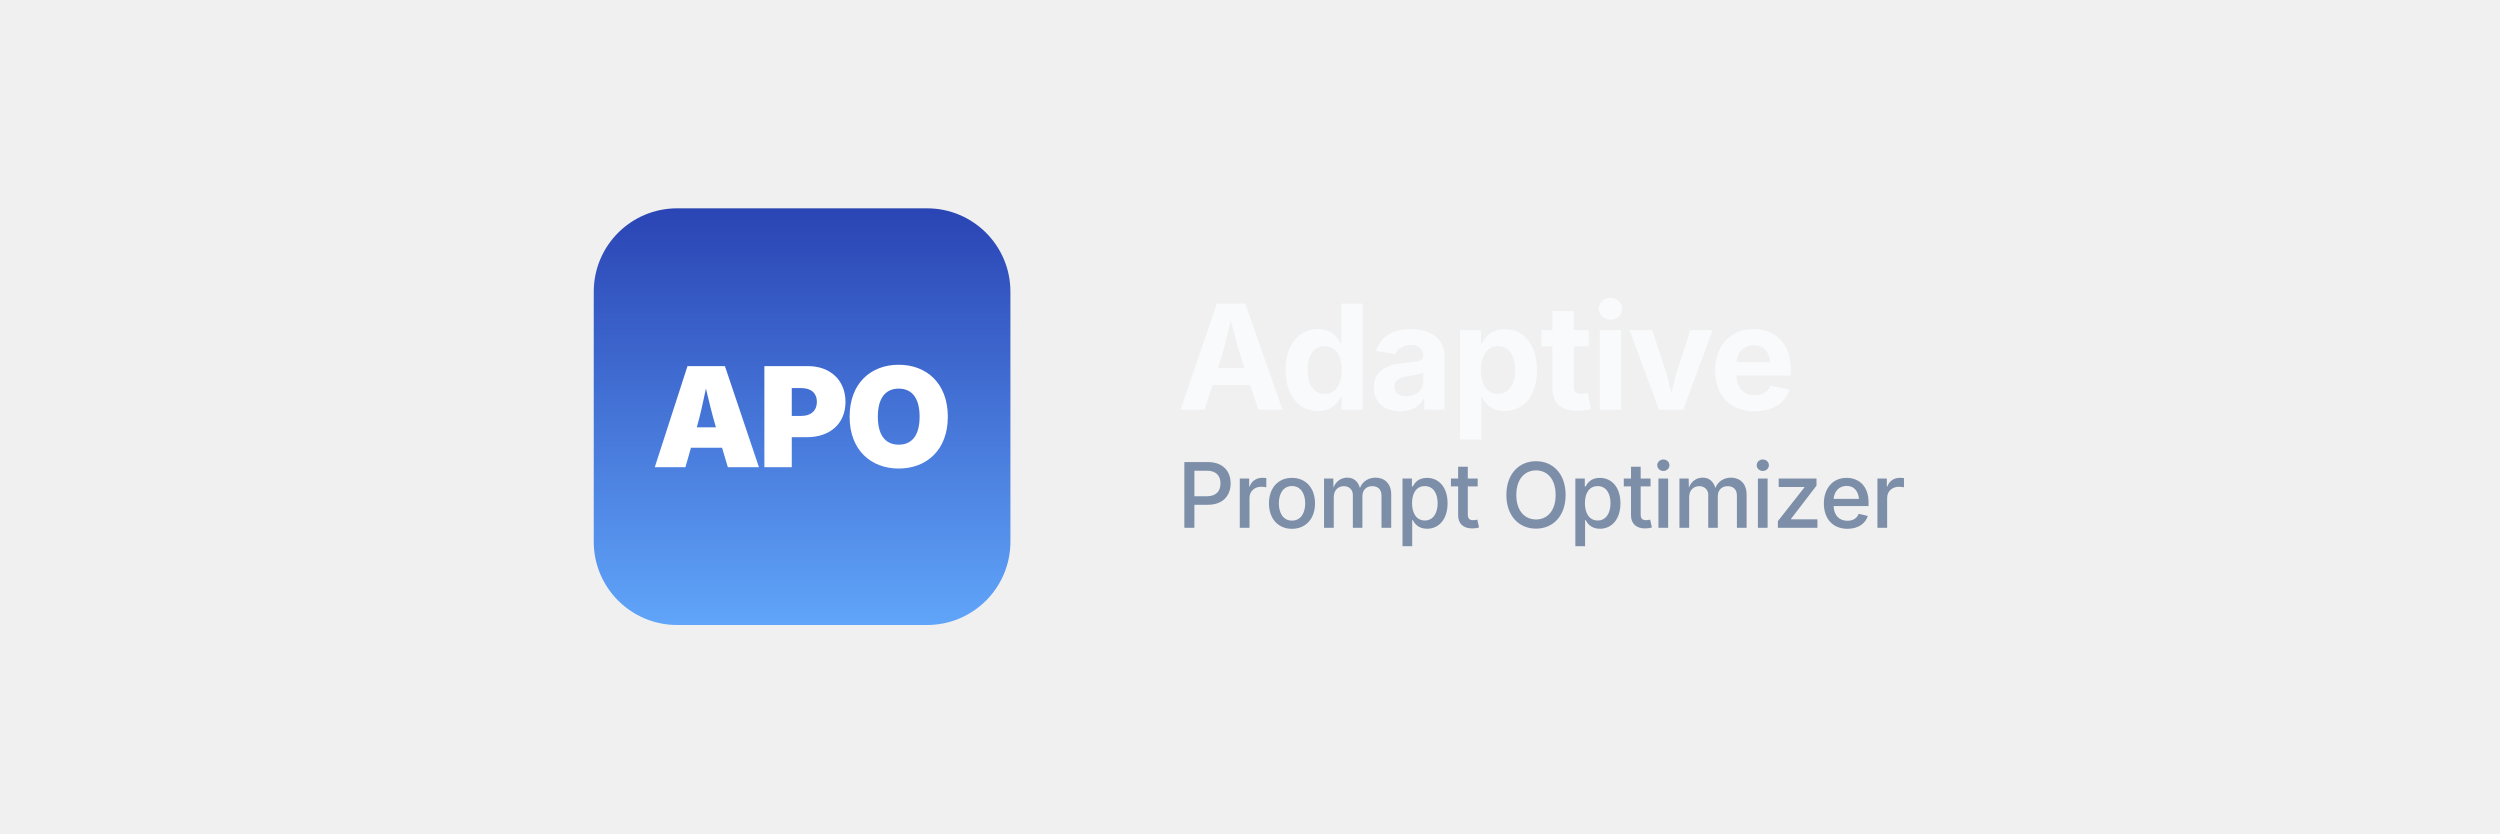
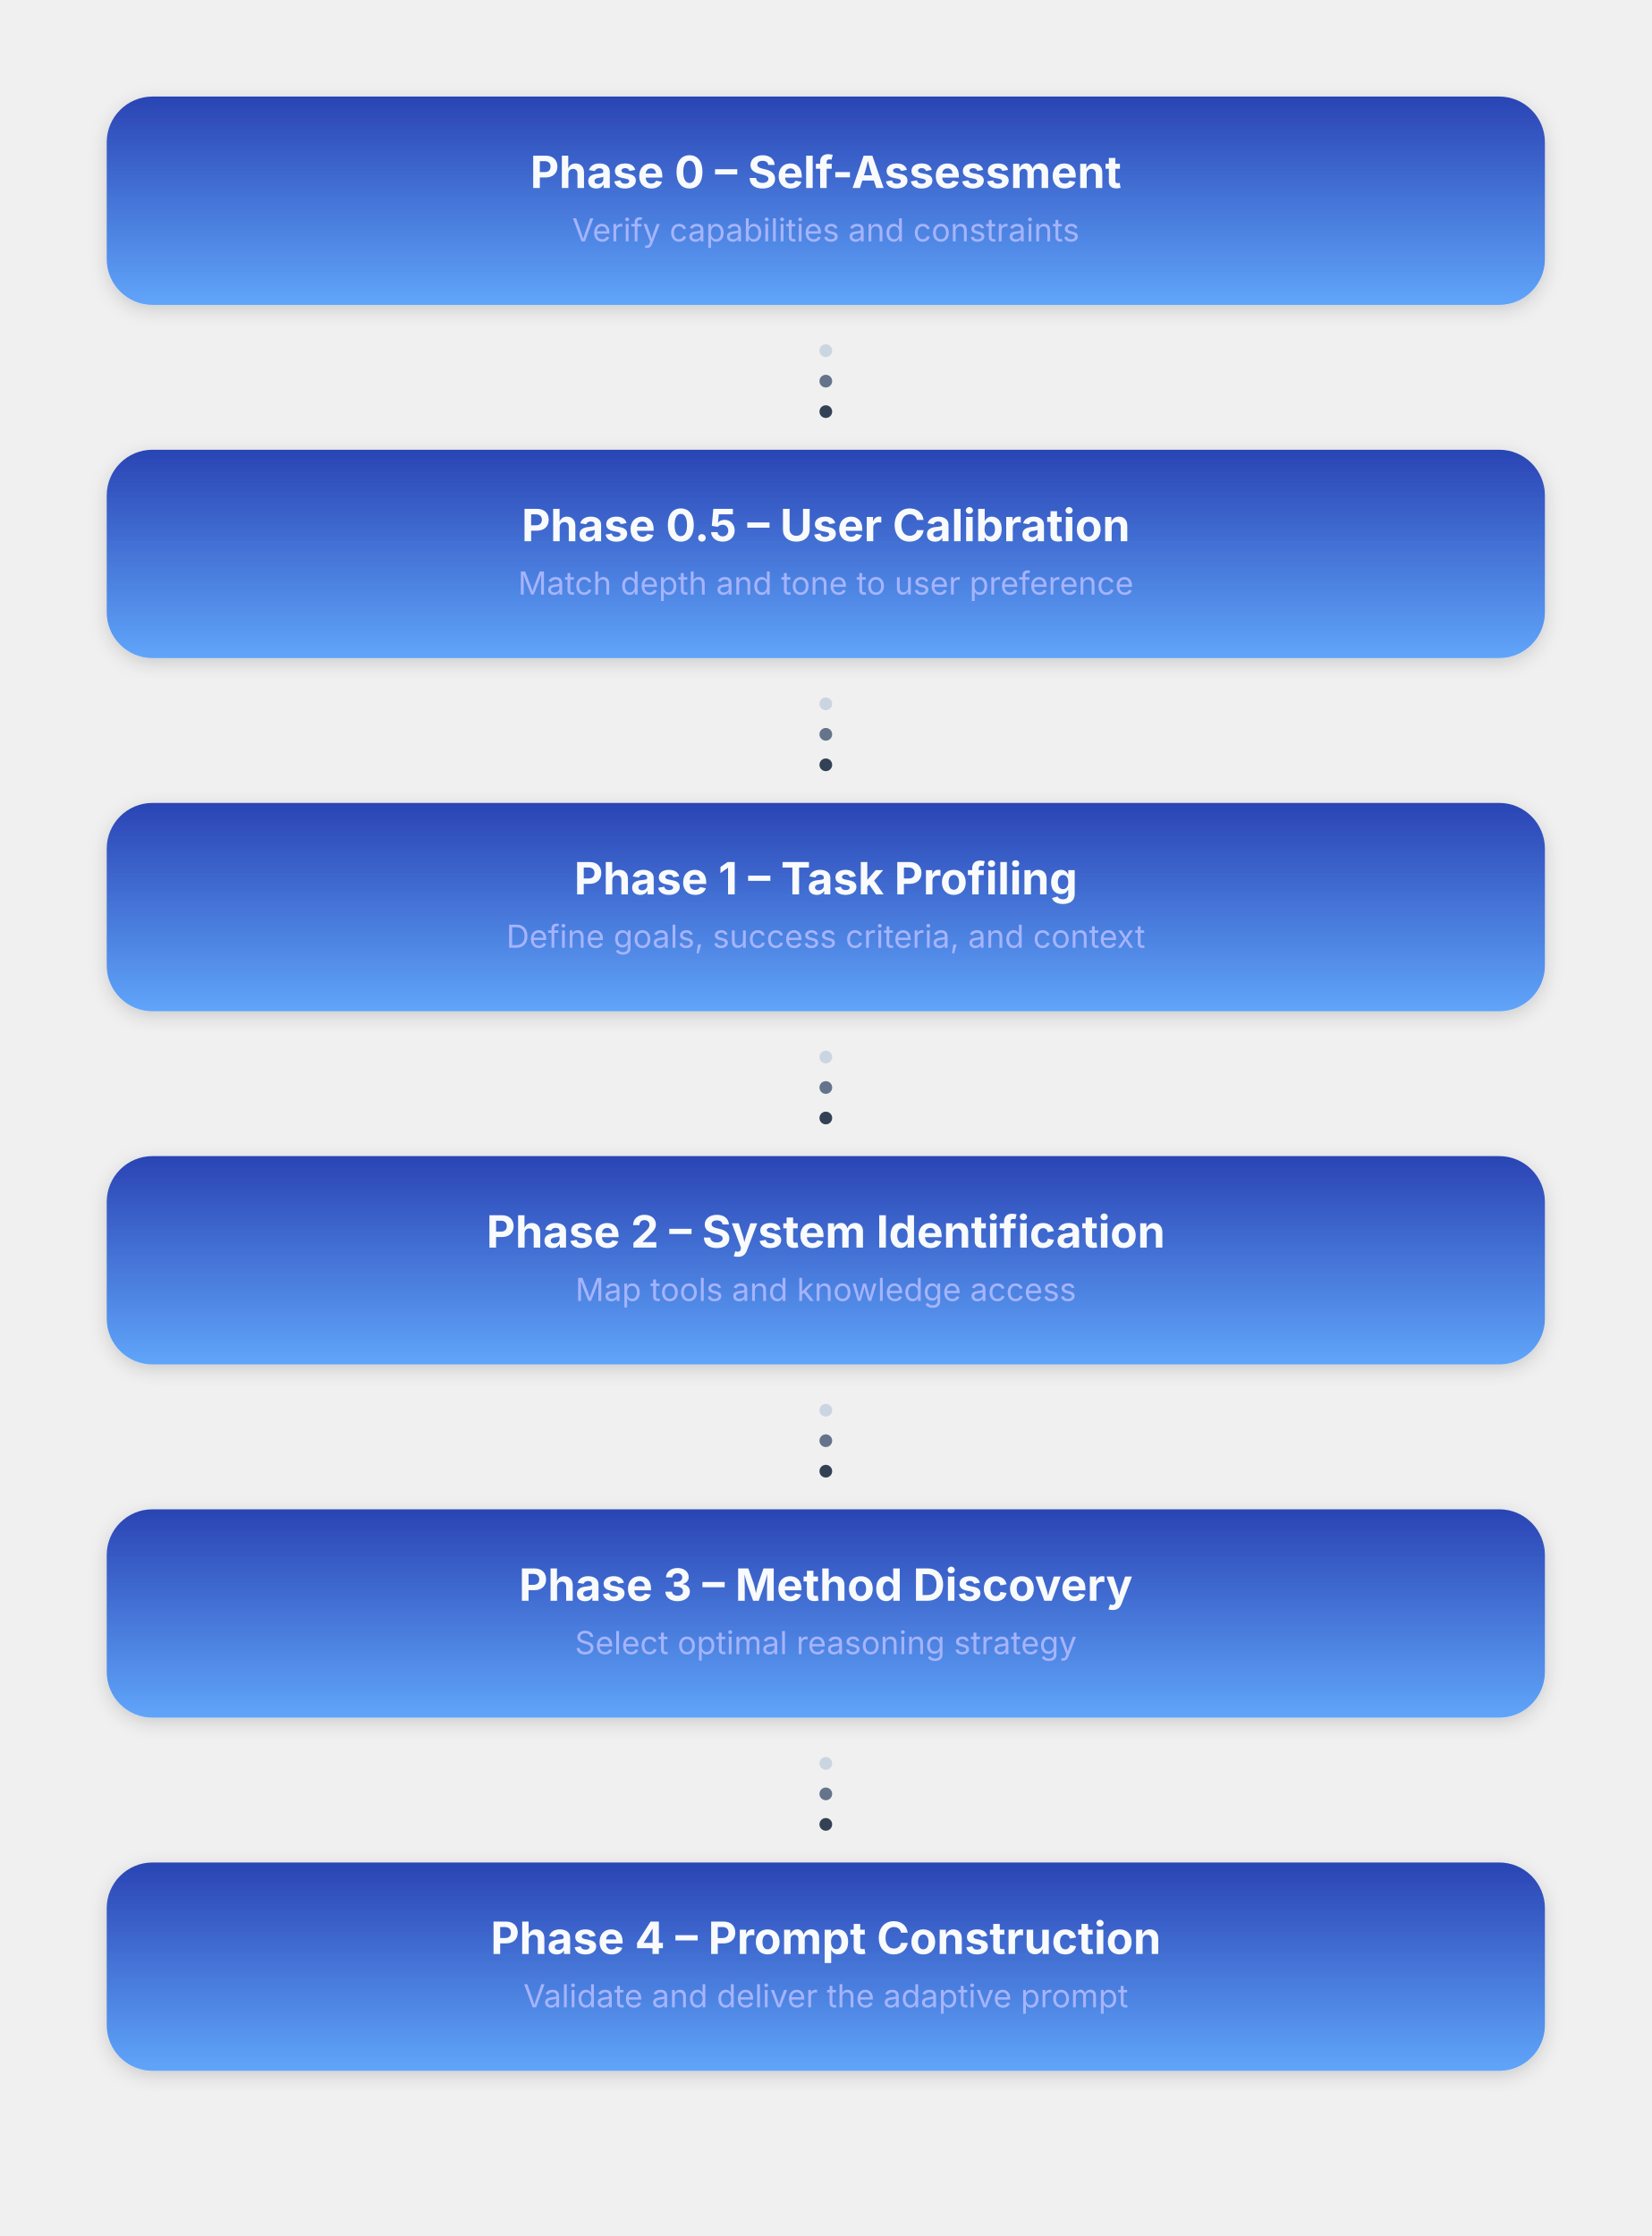
- <svg xmlns="http://www.w3.org/2000/svg" viewBox="0 0 720 240" width="100%" height="auto" preserveAspectRatio="xMidYMid meet">
-   <g transform="translate(360,120)" text-rendering="geometricPrecision">
-     <rect x="-189" y="-60" width="120" height="120" rx="24" fill="url(#gradDark)" />
-     <defs>
-       <linearGradient id="gradDark" x1="0" y1="0" x2="0" y2="1">
-         <stop offset="0%" stop-color="#2A44B4" />
-         <stop offset="100%" stop-color="#60A5FA" />
-       </linearGradient>
-     </defs>
-     <text x="-129" y="0" text-anchor="middle" dominant-baseline="central" font-family="Inter, -apple-system, system-ui, sans-serif" font-weight="900" font-size="40" letter-spacing="-1.2" fill="#FFFFFF">APO</text>
-     <g transform="translate(-21,6)">
-       <text x="0" y="-8" font-family="Inter, -apple-system, system-ui, sans-serif" font-weight="700" font-size="42" letter-spacing="-0.8" fill="#F8FAFC">Adaptive</text>
-       <text x="0" y="26" font-family="Inter, -apple-system, system-ui, sans-serif" font-weight="500" font-size="26" letter-spacing="-0.5" fill="#7C8EA8">Prompt Optimizer</text>
+ <svg xmlns="http://www.w3.org/2000/svg" viewBox="0 0 650 880" width="100%" height="auto" preserveAspectRatio="xMidYMid meet">
+   <defs>
+     <linearGradient id="phaseBlueDark" x1="0" y1="0" x2="0" y2="1">
+       <stop offset="0%" stop-color="#2A44B4" />
+       <stop offset="100%" stop-color="#60A5FA" />
+     </linearGradient>
+     <filter id="shadowDark">
+       <feDropShadow dx="0" dy="2" stdDeviation="3.5" flood-opacity="0.15" flood-color="#000" />
+     </filter>
+   </defs>
+   <g font-family="Inter, -apple-system, system-ui, sans-serif" text-anchor="middle">
+     <g transform="translate(42,38)">
+       <rect width="566" height="82" rx="18" fill="url(#phaseBlueDark)" filter="url(#shadowDark)" />
+       <text x="283" y="36" font-weight="700" font-size="17.5" fill="#F8FAFC">Phase 0 – Self-Assessment</text>
+       <text x="283" y="57" font-weight="400" font-size="12.5" fill="#A5B4FC">Verify capabilities and constraints</text>
+     </g>
+     <g>
+       <circle cx="325" cy="138" r="2.5" fill="#CBD5E1" />
+       <circle cx="325" cy="150" r="2.5" fill="#64748B" />
+       <circle cx="325" cy="162" r="2.5" fill="#334155" />
+     </g>
+     <g transform="translate(42,177)">
+       <rect width="566" height="82" rx="18" fill="url(#phaseBlueDark)" filter="url(#shadowDark)" />
+       <text x="283" y="36" font-weight="700" font-size="17.5" fill="#F8FAFC">Phase 0.5 – User Calibration</text>
+       <text x="283" y="57" font-weight="400" font-size="12.5" fill="#A5B4FC">Match depth and tone to user preference</text>
+     </g>
+     <g>
+       <circle cx="325" cy="277" r="2.5" fill="#CBD5E1" />
+       <circle cx="325" cy="289" r="2.5" fill="#64748B" />
+       <circle cx="325" cy="301" r="2.5" fill="#334155" />
+     </g>
+     <g transform="translate(42,316)">
+       <rect width="566" height="82" rx="18" fill="url(#phaseBlueDark)" filter="url(#shadowDark)" />
+       <text x="283" y="36" font-weight="700" font-size="17.5" fill="#F8FAFC">Phase 1 – Task Profiling</text>
+       <text x="283" y="57" font-weight="400" font-size="12.5" fill="#A5B4FC">Define goals, success criteria, and context</text>
+     </g>
+     <g>
+       <circle cx="325" cy="416" r="2.5" fill="#CBD5E1" />
+       <circle cx="325" cy="428" r="2.5" fill="#64748B" />
+       <circle cx="325" cy="440" r="2.5" fill="#334155" />
+     </g>
+     <g transform="translate(42,455)">
+       <rect width="566" height="82" rx="18" fill="url(#phaseBlueDark)" filter="url(#shadowDark)" />
+       <text x="283" y="36" font-weight="700" font-size="17.5" fill="#F8FAFC">Phase 2 – System Identification</text>
+       <text x="283" y="57" font-weight="400" font-size="12.5" fill="#A5B4FC">Map tools and knowledge access</text>
+     </g>
+     <g>
+       <circle cx="325" cy="555" r="2.5" fill="#CBD5E1" />
+       <circle cx="325" cy="567" r="2.5" fill="#64748B" />
+       <circle cx="325" cy="579" r="2.5" fill="#334155" />
+     </g>
+     <g transform="translate(42,594)">
+       <rect width="566" height="82" rx="18" fill="url(#phaseBlueDark)" filter="url(#shadowDark)" />
+       <text x="283" y="36" font-weight="700" font-size="17.5" fill="#F8FAFC">Phase 3 – Method Discovery</text>
+       <text x="283" y="57" font-weight="400" font-size="12.5" fill="#A5B4FC">Select optimal reasoning strategy</text>
+     </g>
+     <g>
+       <circle cx="325" cy="694" r="2.5" fill="#CBD5E1" />
+       <circle cx="325" cy="706" r="2.5" fill="#64748B" />
+       <circle cx="325" cy="718" r="2.5" fill="#334155" />
+     </g>
+     <g transform="translate(42,733)">
+       <rect width="566" height="82" rx="18" fill="url(#phaseBlueDark)" filter="url(#shadowDark)" />
+       <text x="283" y="36" font-weight="700" font-size="17.5" fill="#F8FAFC">Phase 4 – Prompt Construction</text>
+       <text x="283" y="57" font-weight="400" font-size="12.5" fill="#A5B4FC">Validate and deliver the adaptive prompt</text>
    </g>
  </g>
</svg>
